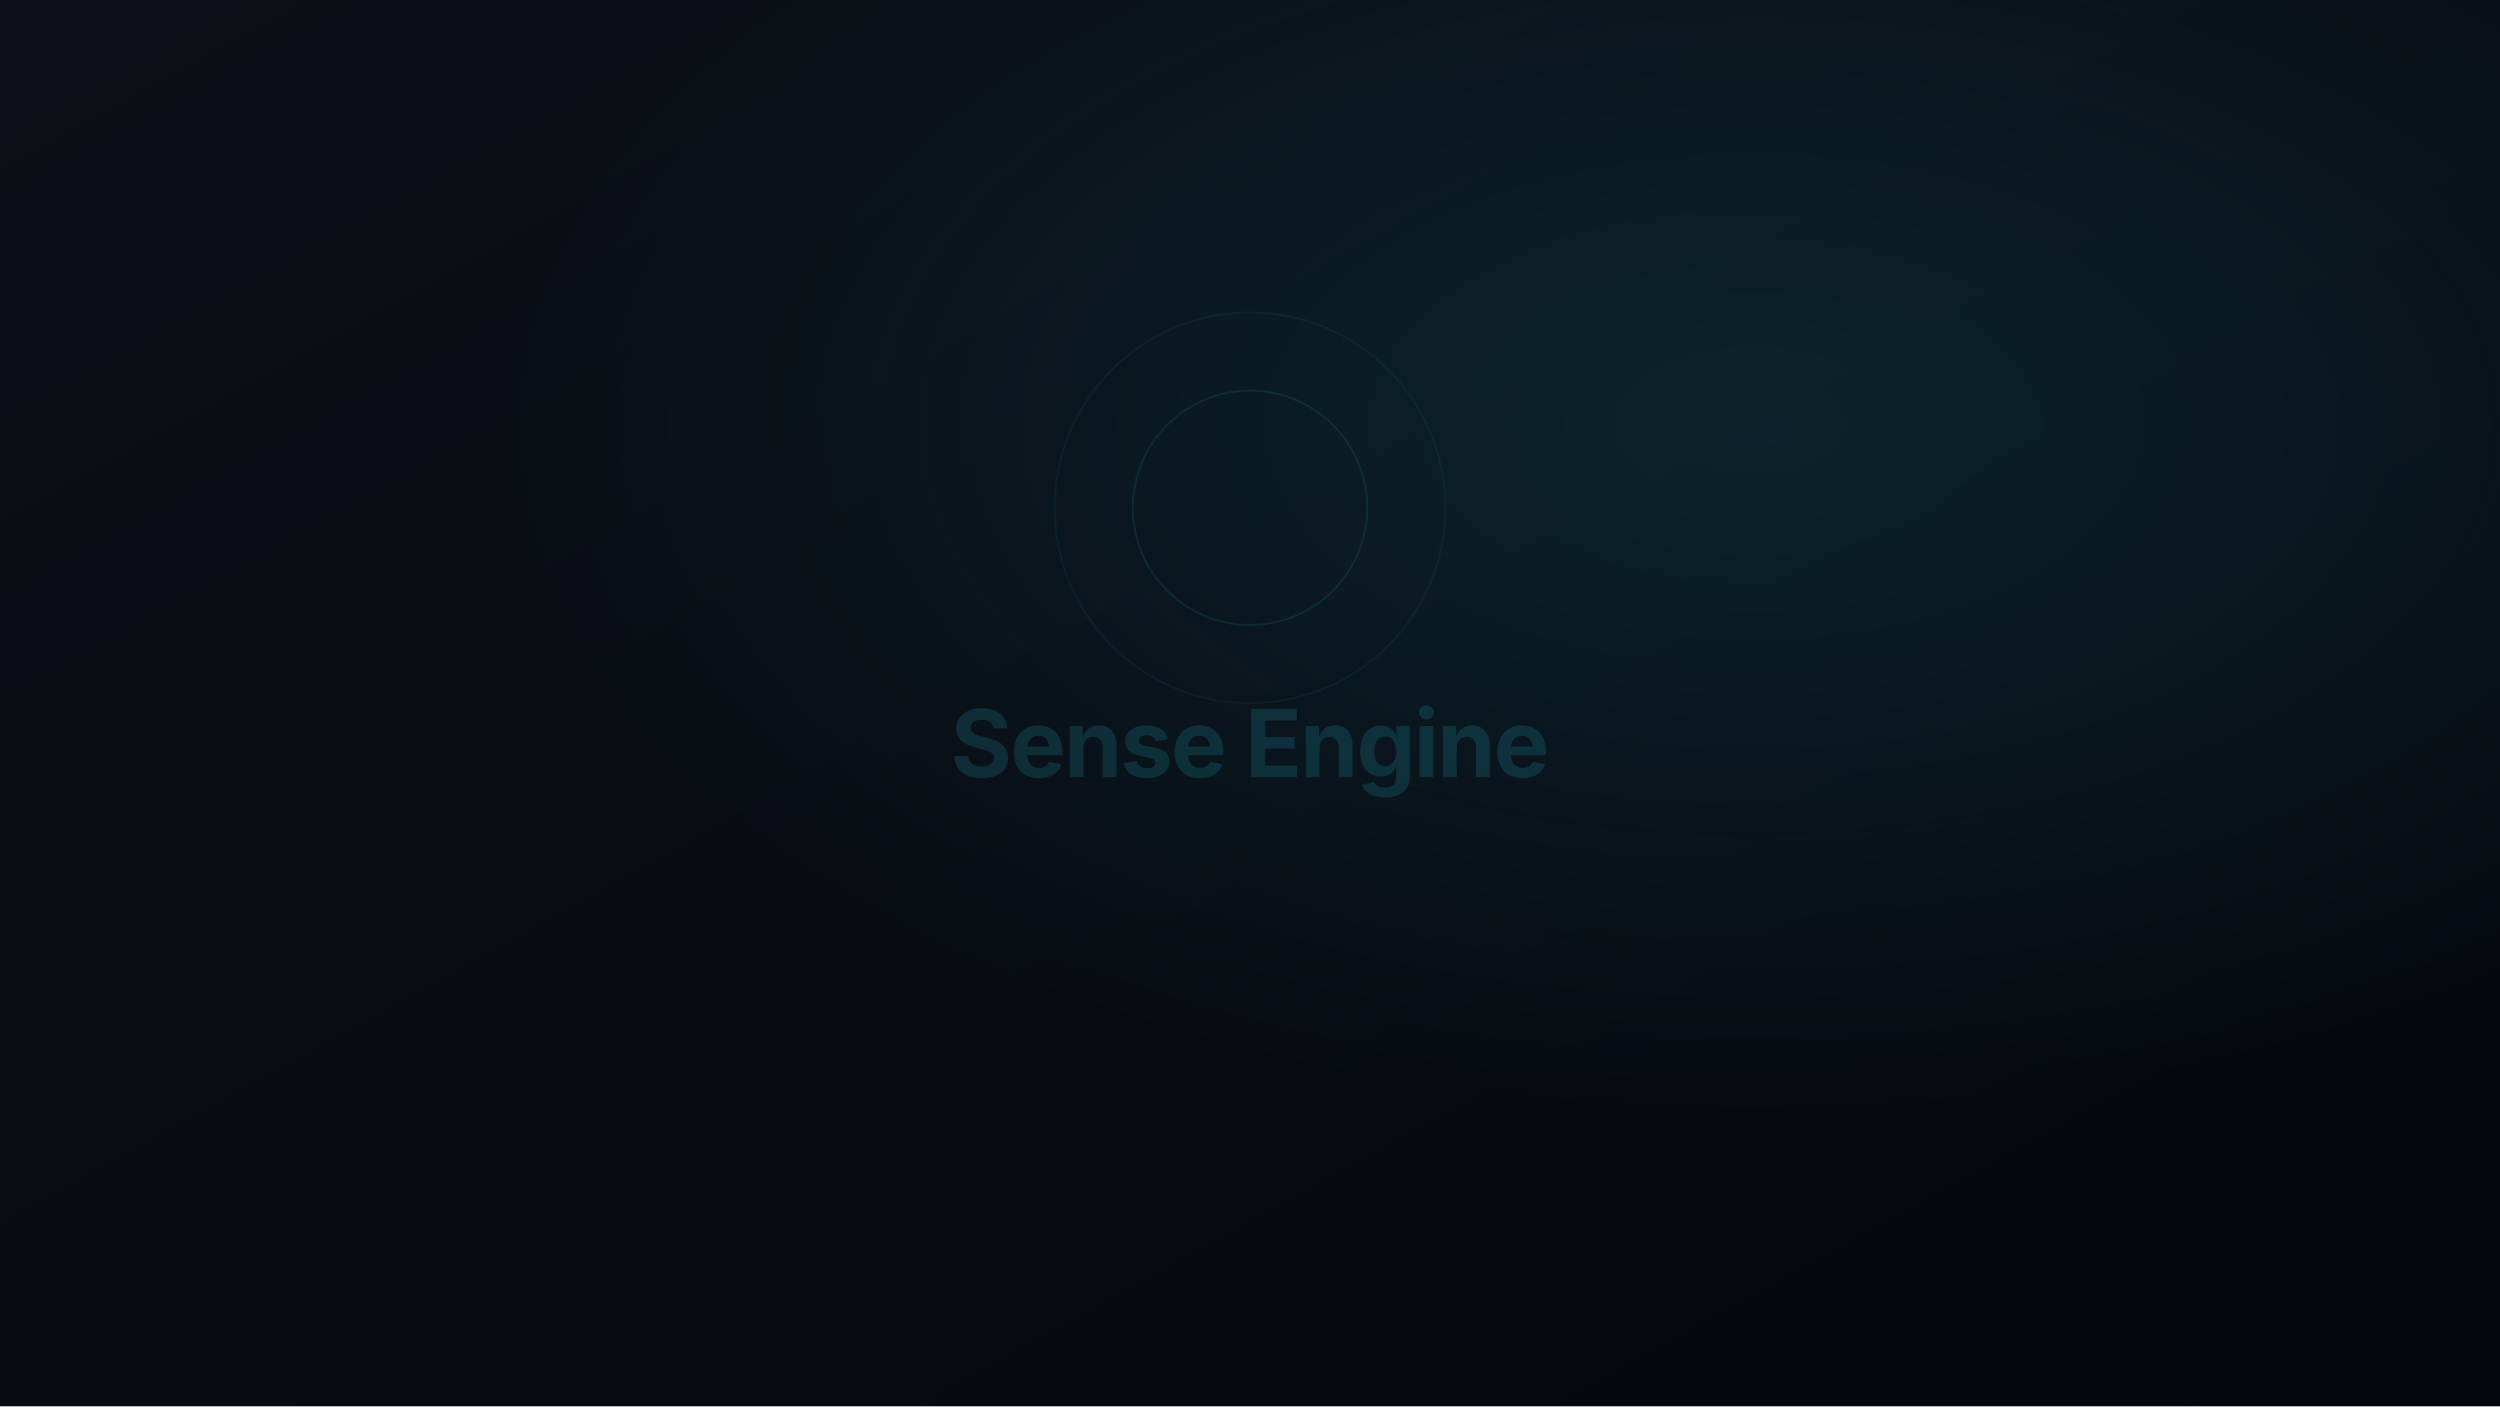
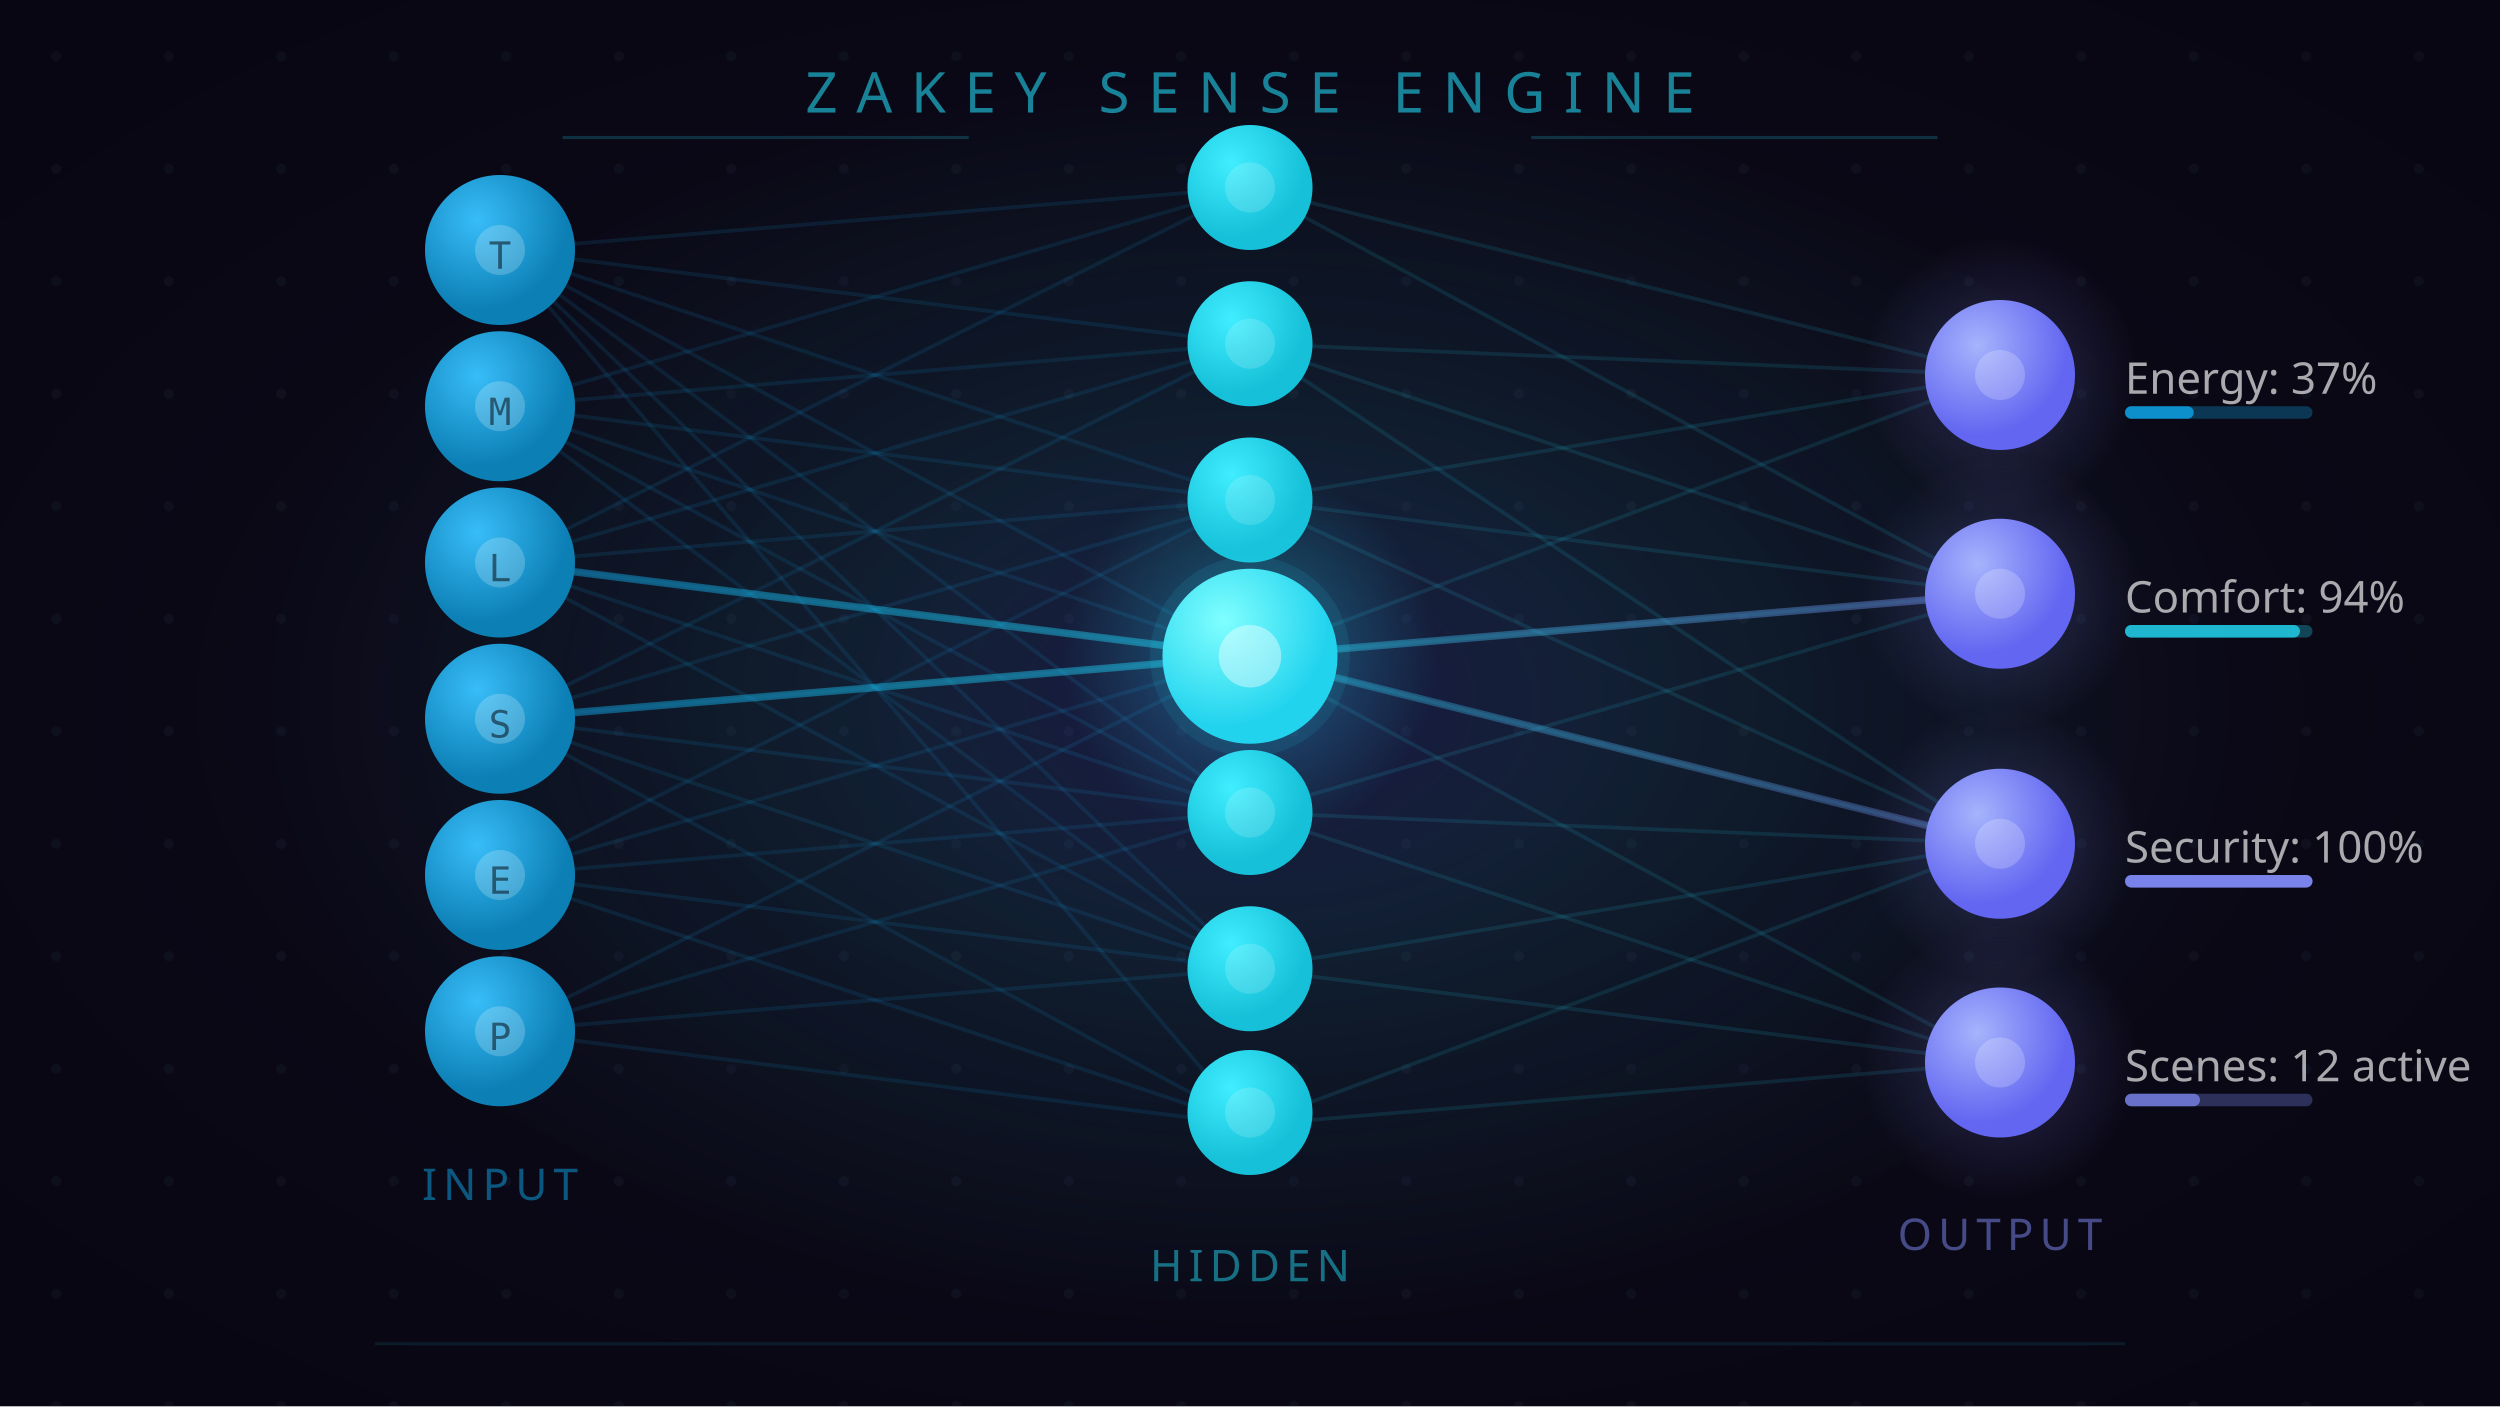
- <svg xmlns="http://www.w3.org/2000/svg" viewBox="0 0 1280 720" width="1280" height="720">
+ <svg xmlns="http://www.w3.org/2000/svg" viewBox="0 0 400 225">
  <defs>
-     <linearGradient id="g" x1="0%" y1="0%" x2="100%" y2="100%">
-       <stop offset="0%" stop-color="#0c0f17" />
-       <stop offset="100%" stop-color="#05070d" />
+     <radialGradient id="se-bg" cx="50%" cy="50%" r="65%">
+       <stop offset="0%" stop-color="#100d1e" />
+       <stop offset="100%" stop-color="#080612" />
+     </radialGradient>
+     <radialGradient id="se-input-node" cx="35%" cy="30%" r="60%">
+       <stop offset="0%" stop-color="#38bdf8" />
+       <stop offset="100%" stop-color="#0c7fb5" />
+     </radialGradient>
+     <radialGradient id="se-hidden-node" cx="35%" cy="30%" r="60%">
+       <stop offset="0%" stop-color="#40eeff" />
+       <stop offset="100%" stop-color="#16c0d8" />
+     </radialGradient>
+     <radialGradient id="se-hidden-highlight" cx="35%" cy="30%" r="60%">
+       <stop offset="0%" stop-color="#80ffff" />
+       <stop offset="100%" stop-color="#22d3ee" />
+     </radialGradient>
+     <radialGradient id="se-output-node" cx="35%" cy="30%" r="60%">
+       <stop offset="0%" stop-color="#a5b4fc" />
+       <stop offset="100%" stop-color="#6366f1" />
+     </radialGradient>
+     <linearGradient id="se-conn-hi-1" x1="0%" y1="0%" x2="100%" y2="0%">
+       <stop offset="0%" stop-color="#0ea5e9" stop-opacity="0.7" />
+       <stop offset="100%" stop-color="#22d3ee" stop-opacity="0.7" />
    </linearGradient>
-     <radialGradient id="r" cx="70%" cy="30%" r="50%">
-       <stop offset="0%" stop-color="#22d3ee" stop-opacity="0.12" />
+     <linearGradient id="se-conn-hi-2" x1="0%" y1="0%" x2="100%" y2="0%">
+       <stop offset="0%" stop-color="#22d3ee" stop-opacity="0.6" />
+       <stop offset="100%" stop-color="#818cf8" stop-opacity="0.6" />
+     </linearGradient>
+     <radialGradient id="se-center-glow" cx="50%" cy="50%" r="50%">
+       <stop offset="0%" stop-color="#4020a8" stop-opacity="0.25" />
+       <stop offset="50%" stop-color="#22d3ee" stop-opacity="0.08" />
      <stop offset="100%" stop-color="#22d3ee" stop-opacity="0" />
    </radialGradient>
+     <radialGradient id="se-node-hi-glow" cx="50%" cy="50%" r="50%">
+       <stop offset="0%" stop-color="#22d3ee" stop-opacity="0.4" />
+       <stop offset="100%" stop-color="#22d3ee" stop-opacity="0" />
+     </radialGradient>
+     <radialGradient id="se-out-glow" cx="50%" cy="50%" r="50%">
+       <stop offset="0%" stop-color="#818cf8" stop-opacity="0.25" />
+       <stop offset="100%" stop-color="#818cf8" stop-opacity="0" />
+     </radialGradient>
+     <pattern id="se-dots" x="0" y="0" width="18" height="18" patternUnits="userSpaceOnUse">
+       <circle cx="9" cy="9" r="0.8" fill="#6688aa" opacity="0.06" />
+     </pattern>
  </defs>
-   <rect width="1280" height="720" fill="url(#g)" />
-   <rect width="1280" height="720" fill="url(#r)" />
-   <text x="640" y="380" font-family="Manrope,Inter,system-ui,sans-serif" font-size="48" font-weight="700" fill="#22d3ee" fill-opacity="0.15" text-anchor="middle" dominant-baseline="middle" letter-spacing="-1">Sense Engine</text>
-   <circle cx="640" cy="260" r="60" fill="none" stroke="#22d3ee" stroke-opacity="0.1" stroke-width="1" />
-   <circle cx="640" cy="260" r="100" fill="none" stroke="#22d3ee" stroke-opacity="0.06" stroke-width="1" />
+   <rect width="400" height="225" fill="url(#se-bg)" />
+   <rect width="400" height="225" fill="url(#se-dots)" />
+   <ellipse cx="200" cy="112" rx="160" ry="100" fill="url(#se-center-glow)" />
+   <text x="200" y="18" text-anchor="middle" font-family="sans-serif" font-size="9" font-variant="small-caps" fill="#22d3ee" opacity="0.6" letter-spacing="3">ZAKEY SENSE ENGINE</text>
+   <line x1="90" y1="22" x2="155" y2="22" stroke="#22d3ee" stroke-width="0.5" opacity="0.2" />
+   <line x1="245" y1="22" x2="310" y2="22" stroke="#22d3ee" stroke-width="0.5" opacity="0.2" />
+   <line x1="80" y1="40" x2="200" y2="30" stroke="#0ea5e9" stroke-width="0.6" opacity="0.12" />
+   <line x1="80" y1="40" x2="200" y2="55" stroke="#0ea5e9" stroke-width="0.6" opacity="0.12" />
+   <line x1="80" y1="40" x2="200" y2="80" stroke="#0ea5e9" stroke-width="0.6" opacity="0.12" />
+   <line x1="80" y1="40" x2="200" y2="105" stroke="#0ea5e9" stroke-width="0.6" opacity="0.12" />
+   <line x1="80" y1="40" x2="200" y2="130" stroke="#0ea5e9" stroke-width="0.6" opacity="0.12" />
+   <line x1="80" y1="40" x2="200" y2="155" stroke="#0ea5e9" stroke-width="0.6" opacity="0.12" />
+   <line x1="80" y1="40" x2="200" y2="180" stroke="#0ea5e9" stroke-width="0.6" opacity="0.12" />
+   <line x1="80" y1="65" x2="200" y2="30" stroke="#0ea5e9" stroke-width="0.6" opacity="0.12" />
+   <line x1="80" y1="65" x2="200" y2="55" stroke="#0ea5e9" stroke-width="0.6" opacity="0.12" />
+   <line x1="80" y1="65" x2="200" y2="80" stroke="#0ea5e9" stroke-width="0.6" opacity="0.12" />
+   <line x1="80" y1="65" x2="200" y2="105" stroke="#0ea5e9" stroke-width="0.6" opacity="0.12" />
+   <line x1="80" y1="65" x2="200" y2="130" stroke="#0ea5e9" stroke-width="0.6" opacity="0.12" />
+   <line x1="80" y1="65" x2="200" y2="155" stroke="#0ea5e9" stroke-width="0.6" opacity="0.12" />
+   <line x1="80" y1="90" x2="200" y2="30" stroke="#0ea5e9" stroke-width="0.6" opacity="0.12" />
+   <line x1="80" y1="90" x2="200" y2="55" stroke="#0ea5e9" stroke-width="0.6" opacity="0.12" />
+   <line x1="80" y1="90" x2="200" y2="80" stroke="#0ea5e9" stroke-width="0.6" opacity="0.12" />
+   <line x1="80" y1="90" x2="200" y2="105" stroke="#0ea5e9" stroke-width="0.6" opacity="0.12" />
+   <line x1="80" y1="90" x2="200" y2="130" stroke="#0ea5e9" stroke-width="0.6" opacity="0.12" />
+   <line x1="80" y1="90" x2="200" y2="155" stroke="#0ea5e9" stroke-width="0.6" opacity="0.12" />
+   <line x1="80" y1="115" x2="200" y2="55" stroke="#0ea5e9" stroke-width="0.6" opacity="0.12" />
+   <line x1="80" y1="115" x2="200" y2="80" stroke="#0ea5e9" stroke-width="0.6" opacity="0.12" />
+   <line x1="80" y1="115" x2="200" y2="105" stroke="#0ea5e9" stroke-width="0.6" opacity="0.12" />
+   <line x1="80" y1="115" x2="200" y2="130" stroke="#0ea5e9" stroke-width="0.6" opacity="0.12" />
+   <line x1="80" y1="115" x2="200" y2="155" stroke="#0ea5e9" stroke-width="0.6" opacity="0.12" />
+   <line x1="80" y1="115" x2="200" y2="180" stroke="#0ea5e9" stroke-width="0.6" opacity="0.12" />
+   <line x1="80" y1="140" x2="200" y2="80" stroke="#0ea5e9" stroke-width="0.6" opacity="0.12" />
+   <line x1="80" y1="140" x2="200" y2="105" stroke="#0ea5e9" stroke-width="0.6" opacity="0.12" />
+   <line x1="80" y1="140" x2="200" y2="130" stroke="#0ea5e9" stroke-width="0.6" opacity="0.12" />
+   <line x1="80" y1="140" x2="200" y2="155" stroke="#0ea5e9" stroke-width="0.6" opacity="0.12" />
+   <line x1="80" y1="140" x2="200" y2="180" stroke="#0ea5e9" stroke-width="0.6" opacity="0.12" />
+   <line x1="80" y1="165" x2="200" y2="105" stroke="#0ea5e9" stroke-width="0.6" opacity="0.12" />
+   <line x1="80" y1="165" x2="200" y2="130" stroke="#0ea5e9" stroke-width="0.6" opacity="0.12" />
+   <line x1="80" y1="165" x2="200" y2="155" stroke="#0ea5e9" stroke-width="0.6" opacity="0.12" />
+   <line x1="80" y1="165" x2="200" y2="180" stroke="#0ea5e9" stroke-width="0.6" opacity="0.12" />
+   <line x1="200" y1="30" x2="320" y2="60" stroke="#22d3ee" stroke-width="0.6" opacity="0.12" />
+   <line x1="200" y1="30" x2="320" y2="95" stroke="#22d3ee" stroke-width="0.6" opacity="0.12" />
+   <line x1="200" y1="55" x2="320" y2="60" stroke="#22d3ee" stroke-width="0.6" opacity="0.12" />
+   <line x1="200" y1="55" x2="320" y2="95" stroke="#22d3ee" stroke-width="0.6" opacity="0.12" />
+   <line x1="200" y1="55" x2="320" y2="135" stroke="#22d3ee" stroke-width="0.6" opacity="0.12" />
+   <line x1="200" y1="80" x2="320" y2="60" stroke="#22d3ee" stroke-width="0.6" opacity="0.12" />
+   <line x1="200" y1="80" x2="320" y2="95" stroke="#22d3ee" stroke-width="0.6" opacity="0.12" />
+   <line x1="200" y1="80" x2="320" y2="135" stroke="#22d3ee" stroke-width="0.6" opacity="0.12" />
+   <line x1="200" y1="105" x2="320" y2="60" stroke="#22d3ee" stroke-width="0.6" opacity="0.12" />
+   <line x1="200" y1="105" x2="320" y2="95" stroke="#22d3ee" stroke-width="0.6" opacity="0.12" />
+   <line x1="200" y1="105" x2="320" y2="135" stroke="#22d3ee" stroke-width="0.6" opacity="0.12" />
+   <line x1="200" y1="105" x2="320" y2="170" stroke="#22d3ee" stroke-width="0.6" opacity="0.12" />
+   <line x1="200" y1="130" x2="320" y2="95" stroke="#22d3ee" stroke-width="0.6" opacity="0.12" />
+   <line x1="200" y1="130" x2="320" y2="135" stroke="#22d3ee" stroke-width="0.6" opacity="0.12" />
+   <line x1="200" y1="130" x2="320" y2="170" stroke="#22d3ee" stroke-width="0.6" opacity="0.12" />
+   <line x1="200" y1="155" x2="320" y2="135" stroke="#22d3ee" stroke-width="0.6" opacity="0.12" />
+   <line x1="200" y1="155" x2="320" y2="170" stroke="#22d3ee" stroke-width="0.6" opacity="0.12" />
+   <line x1="200" y1="180" x2="320" y2="135" stroke="#22d3ee" stroke-width="0.6" opacity="0.12" />
+   <line x1="200" y1="180" x2="320" y2="170" stroke="#22d3ee" stroke-width="0.6" opacity="0.12" />
+   <line x1="80" y1="90" x2="200" y2="105" stroke="url(#se-conn-hi-1)" stroke-width="1.2" opacity="0.65" />
+   <line x1="80" y1="115" x2="200" y2="105" stroke="url(#se-conn-hi-1)" stroke-width="1.2" opacity="0.65" />
+   <line x1="200" y1="105" x2="320" y2="95" stroke="url(#se-conn-hi-2)" stroke-width="1.2" opacity="0.65" />
+   <line x1="200" y1="105" x2="320" y2="135" stroke="url(#se-conn-hi-2)" stroke-width="1.2" opacity="0.55" />
+   <circle cx="80" cy="40" r="12" fill="url(#se-input-node)" />
+   <circle cx="80" cy="40" r="4" fill="#fff" opacity="0.2" />
+   <circle cx="80" cy="65" r="12" fill="url(#se-input-node)" />
+   <circle cx="80" cy="65" r="4" fill="#fff" opacity="0.2" />
+   <circle cx="80" cy="90" r="12" fill="url(#se-input-node)" />
+   <circle cx="80" cy="90" r="4" fill="#fff" opacity="0.2" />
+   <circle cx="80" cy="115" r="12" fill="url(#se-input-node)" />
+   <circle cx="80" cy="115" r="4" fill="#fff" opacity="0.2" />
+   <circle cx="80" cy="140" r="12" fill="url(#se-input-node)" />
+   <circle cx="80" cy="140" r="4" fill="#fff" opacity="0.2" />
+   <circle cx="80" cy="165" r="12" fill="url(#se-input-node)" />
+   <circle cx="80" cy="165" r="4" fill="#fff" opacity="0.2" />
+   <text x="80" y="192" text-anchor="middle" font-family="sans-serif" font-size="7" fill="#0ea5e9" opacity="0.5" letter-spacing="1">INPUT</text>
+   <circle cx="200" cy="30" r="10" fill="url(#se-hidden-node)" />
+   <circle cx="200" cy="30" r="4" fill="#fff" opacity="0.15" />
+   <circle cx="200" cy="55" r="10" fill="url(#se-hidden-node)" />
+   <circle cx="200" cy="55" r="4" fill="#fff" opacity="0.15" />
+   <circle cx="200" cy="80" r="10" fill="url(#se-hidden-node)" />
+   <circle cx="200" cy="80" r="4" fill="#fff" opacity="0.15" />
+   <circle cx="200" cy="105" r="30" fill="url(#se-node-hi-glow)" />
+   <circle cx="200" cy="105" r="16" fill="#22d3ee" opacity="0.1" />
+   <circle cx="200" cy="105" r="14" fill="url(#se-hidden-highlight)" />
+   <circle cx="200" cy="105" r="5" fill="#ffffff" opacity="0.4" />
+   <circle cx="200" cy="130" r="10" fill="url(#se-hidden-node)" />
+   <circle cx="200" cy="130" r="4" fill="#fff" opacity="0.15" />
+   <circle cx="200" cy="155" r="10" fill="url(#se-hidden-node)" />
+   <circle cx="200" cy="155" r="4" fill="#fff" opacity="0.15" />
+   <circle cx="200" cy="178" r="10" fill="url(#se-hidden-node)" />
+   <circle cx="200" cy="178" r="4" fill="#fff" opacity="0.15" />
+   <text x="200" y="205" text-anchor="middle" font-family="sans-serif" font-size="7" fill="#22d3ee" opacity="0.5" letter-spacing="1">HIDDEN</text>
+   <circle cx="320" cy="60" r="22" fill="url(#se-out-glow)" />
+   <circle cx="320" cy="60" r="12" fill="url(#se-output-node)" />
+   <circle cx="320" cy="60" r="4" fill="#fff" opacity="0.2" />
+   <circle cx="320" cy="95" r="22" fill="url(#se-out-glow)" />
+   <circle cx="320" cy="95" r="12" fill="url(#se-output-node)" />
+   <circle cx="320" cy="95" r="4" fill="#fff" opacity="0.2" />
+   <circle cx="320" cy="135" r="22" fill="url(#se-out-glow)" />
+   <circle cx="320" cy="135" r="12" fill="url(#se-output-node)" />
+   <circle cx="320" cy="135" r="4" fill="#fff" opacity="0.2" />
+   <circle cx="320" cy="170" r="22" fill="url(#se-out-glow)" />
+   <circle cx="320" cy="170" r="12" fill="url(#se-output-node)" />
+   <circle cx="320" cy="170" r="4" fill="#fff" opacity="0.2" />
+   <text x="320" y="200" text-anchor="middle" font-family="sans-serif" font-size="7" fill="#818cf8" opacity="0.5" letter-spacing="1">OUTPUT</text>
+   <text x="340" y="63" font-family="sans-serif" font-size="7" fill="#ffffff" opacity="0.65">Energy: 37%</text>
+   <text x="340" y="98" font-family="sans-serif" font-size="7" fill="#ffffff" opacity="0.65">Comfort: 94%</text>
+   <text x="340" y="138" font-family="sans-serif" font-size="7" fill="#ffffff" opacity="0.65">Security: 100%</text>
+   <text x="340" y="173" font-family="sans-serif" font-size="7" fill="#ffffff" opacity="0.65">Scenes: 12 active</text>
+   <rect x="340" y="65" width="30" height="2" rx="1" fill="#0ea5e9" opacity="0.3" />
+   <rect x="340" y="65" width="11" height="2" rx="1" fill="#0ea5e9" opacity="0.8" />
+   <rect x="340" y="100" width="30" height="2" rx="1" fill="#22d3ee" opacity="0.3" />
+   <rect x="340" y="100" width="28" height="2" rx="1" fill="#22d3ee" opacity="0.8" />
+   <rect x="340" y="140" width="30" height="2" rx="1" fill="#818cf8" opacity="0.3" />
+   <rect x="340" y="140" width="30" height="2" rx="1" fill="#818cf8" opacity="0.9" />
+   <rect x="340" y="175" width="30" height="2" rx="1" fill="#818cf8" opacity="0.3" />
+   <rect x="340" y="175" width="12" height="2" rx="1" fill="#818cf8" opacity="0.7" />
+   <text x="80" y="43" text-anchor="middle" font-family="monospace" font-size="6" fill="#0a1a28" opacity="0.6">T</text>
+   <text x="80" y="68" text-anchor="middle" font-family="monospace" font-size="6" fill="#0a1a28" opacity="0.6">M</text>
+   <text x="80" y="93" text-anchor="middle" font-family="monospace" font-size="6" fill="#0a1a28" opacity="0.6">L</text>
+   <text x="80" y="118" text-anchor="middle" font-family="monospace" font-size="6" fill="#0a1a28" opacity="0.6">S</text>
+   <text x="80" y="143" text-anchor="middle" font-family="monospace" font-size="6" fill="#0a1a28" opacity="0.6">E</text>
+   <text x="80" y="168" text-anchor="middle" font-family="monospace" font-size="6" fill="#0a1a28" opacity="0.6">P</text>
+   <line x1="60" y1="215" x2="340" y2="215" stroke="#22d3ee" stroke-width="0.5" opacity="0.1" />
</svg>
